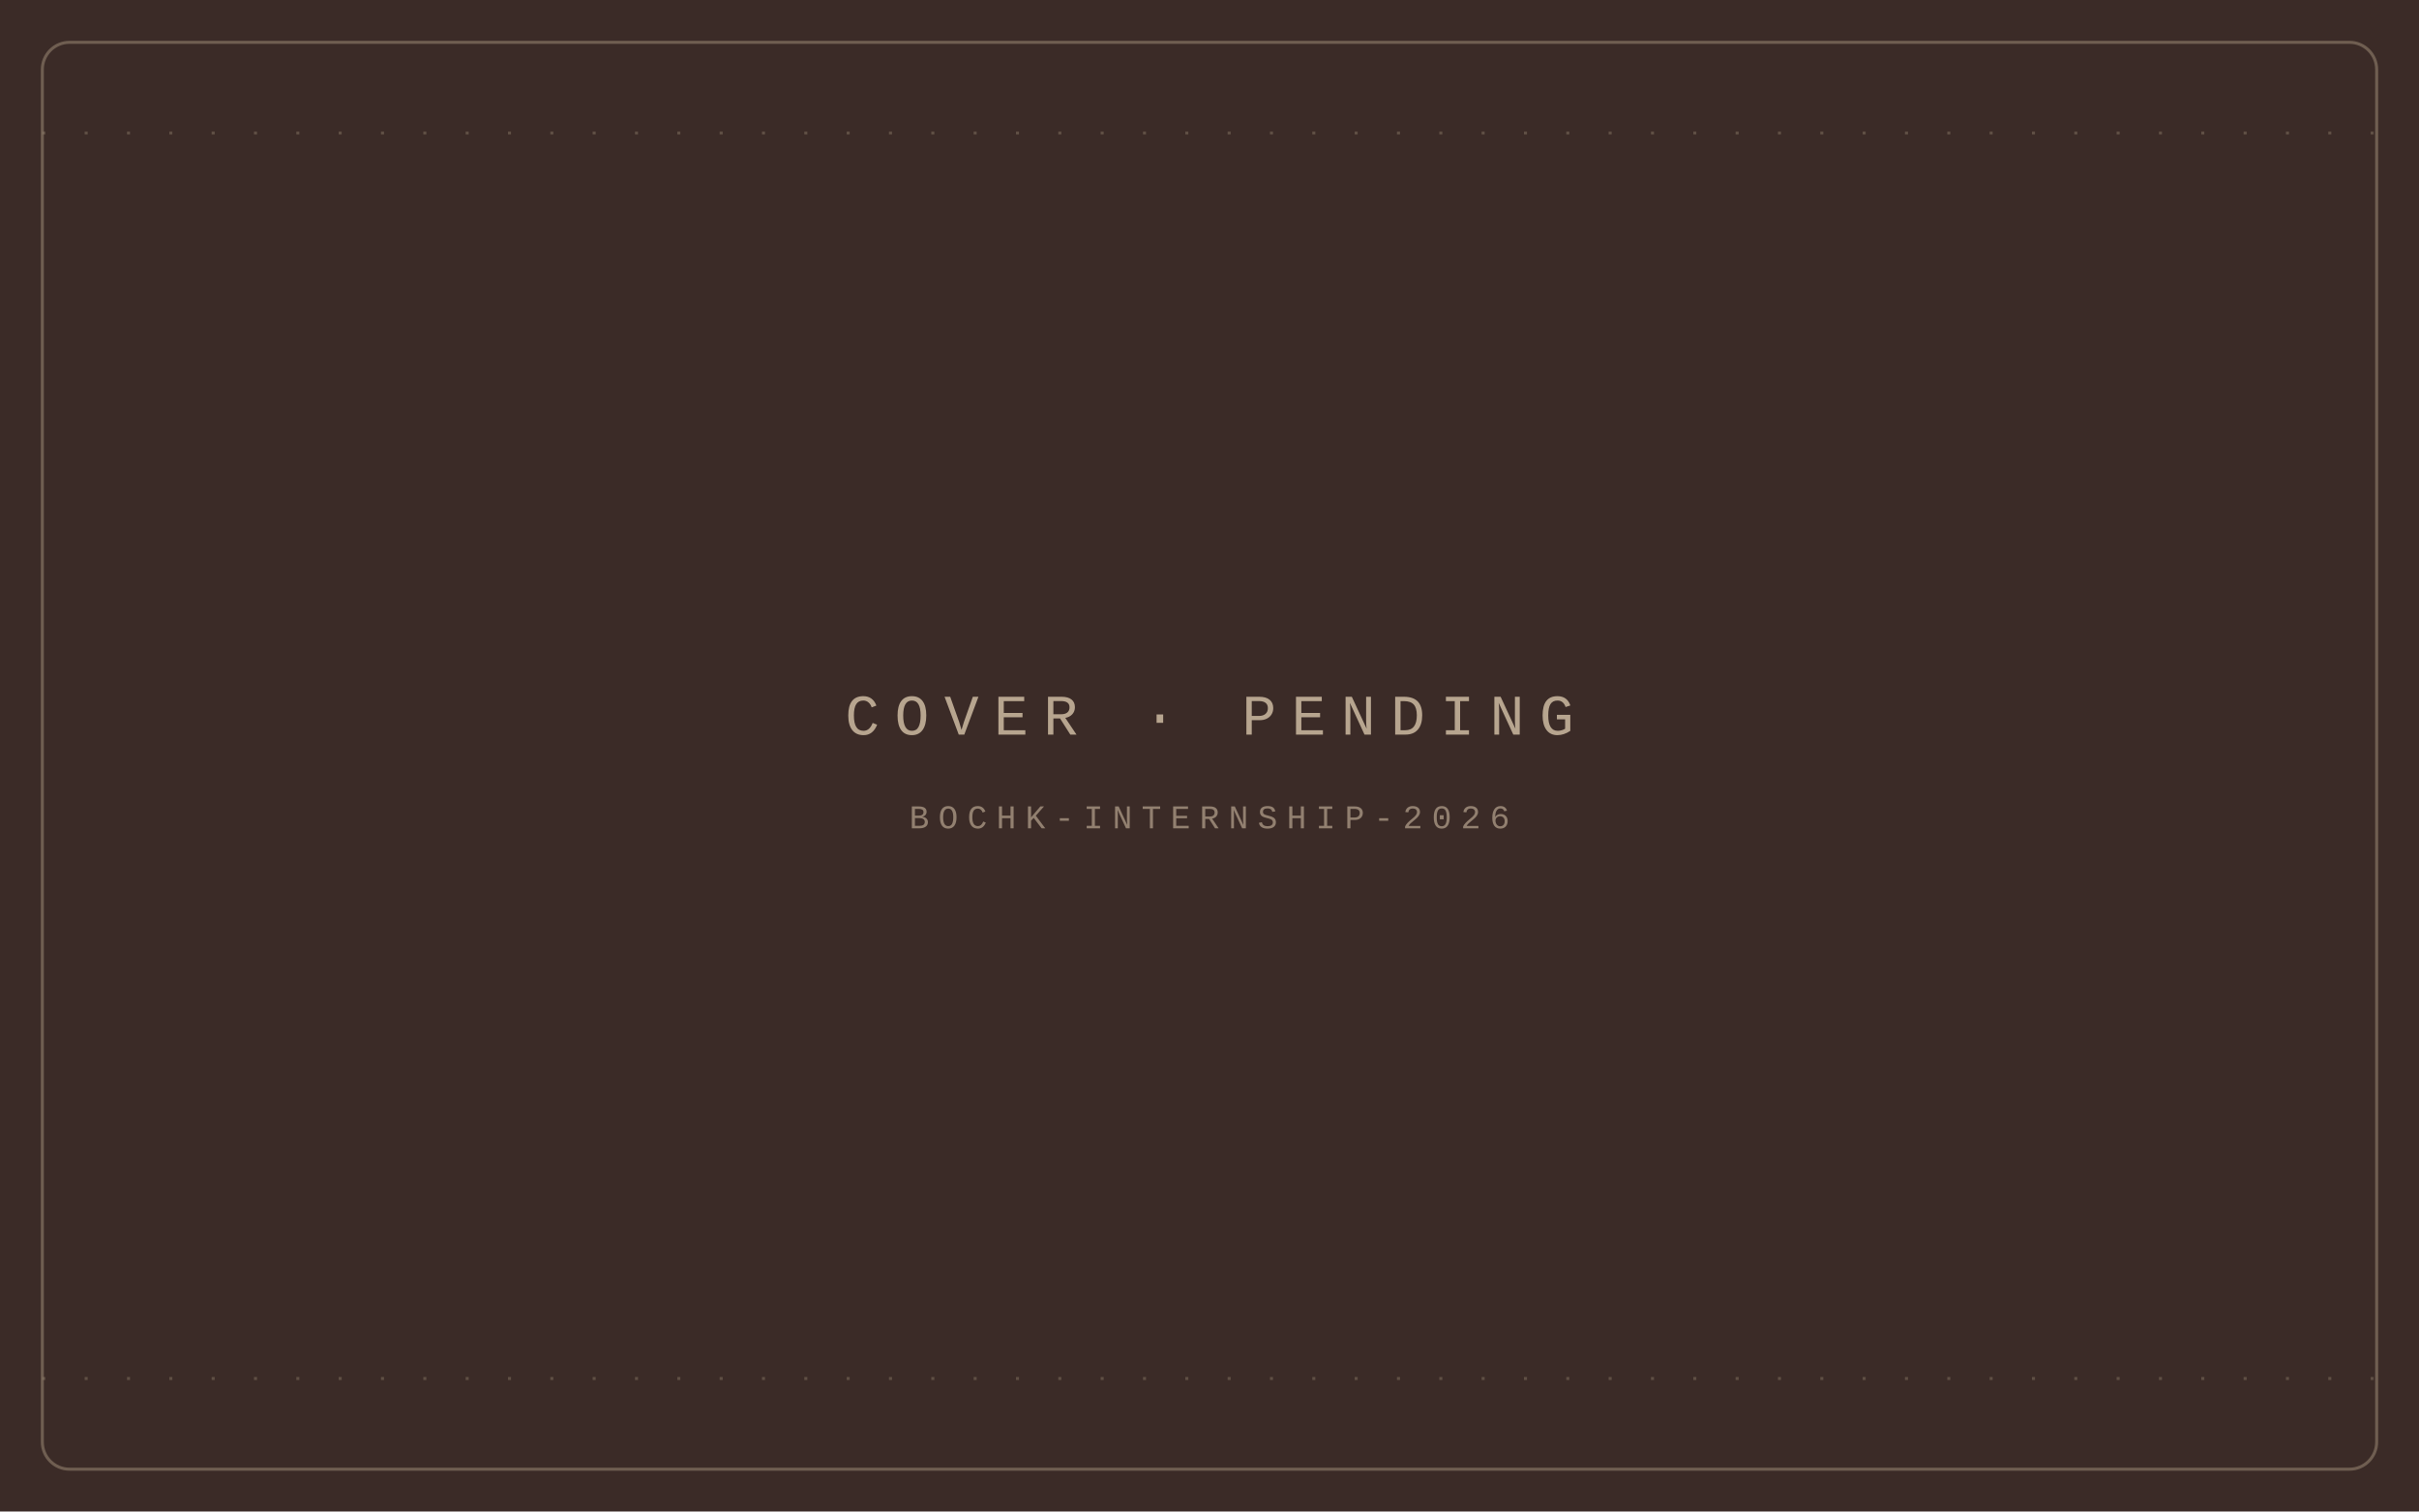
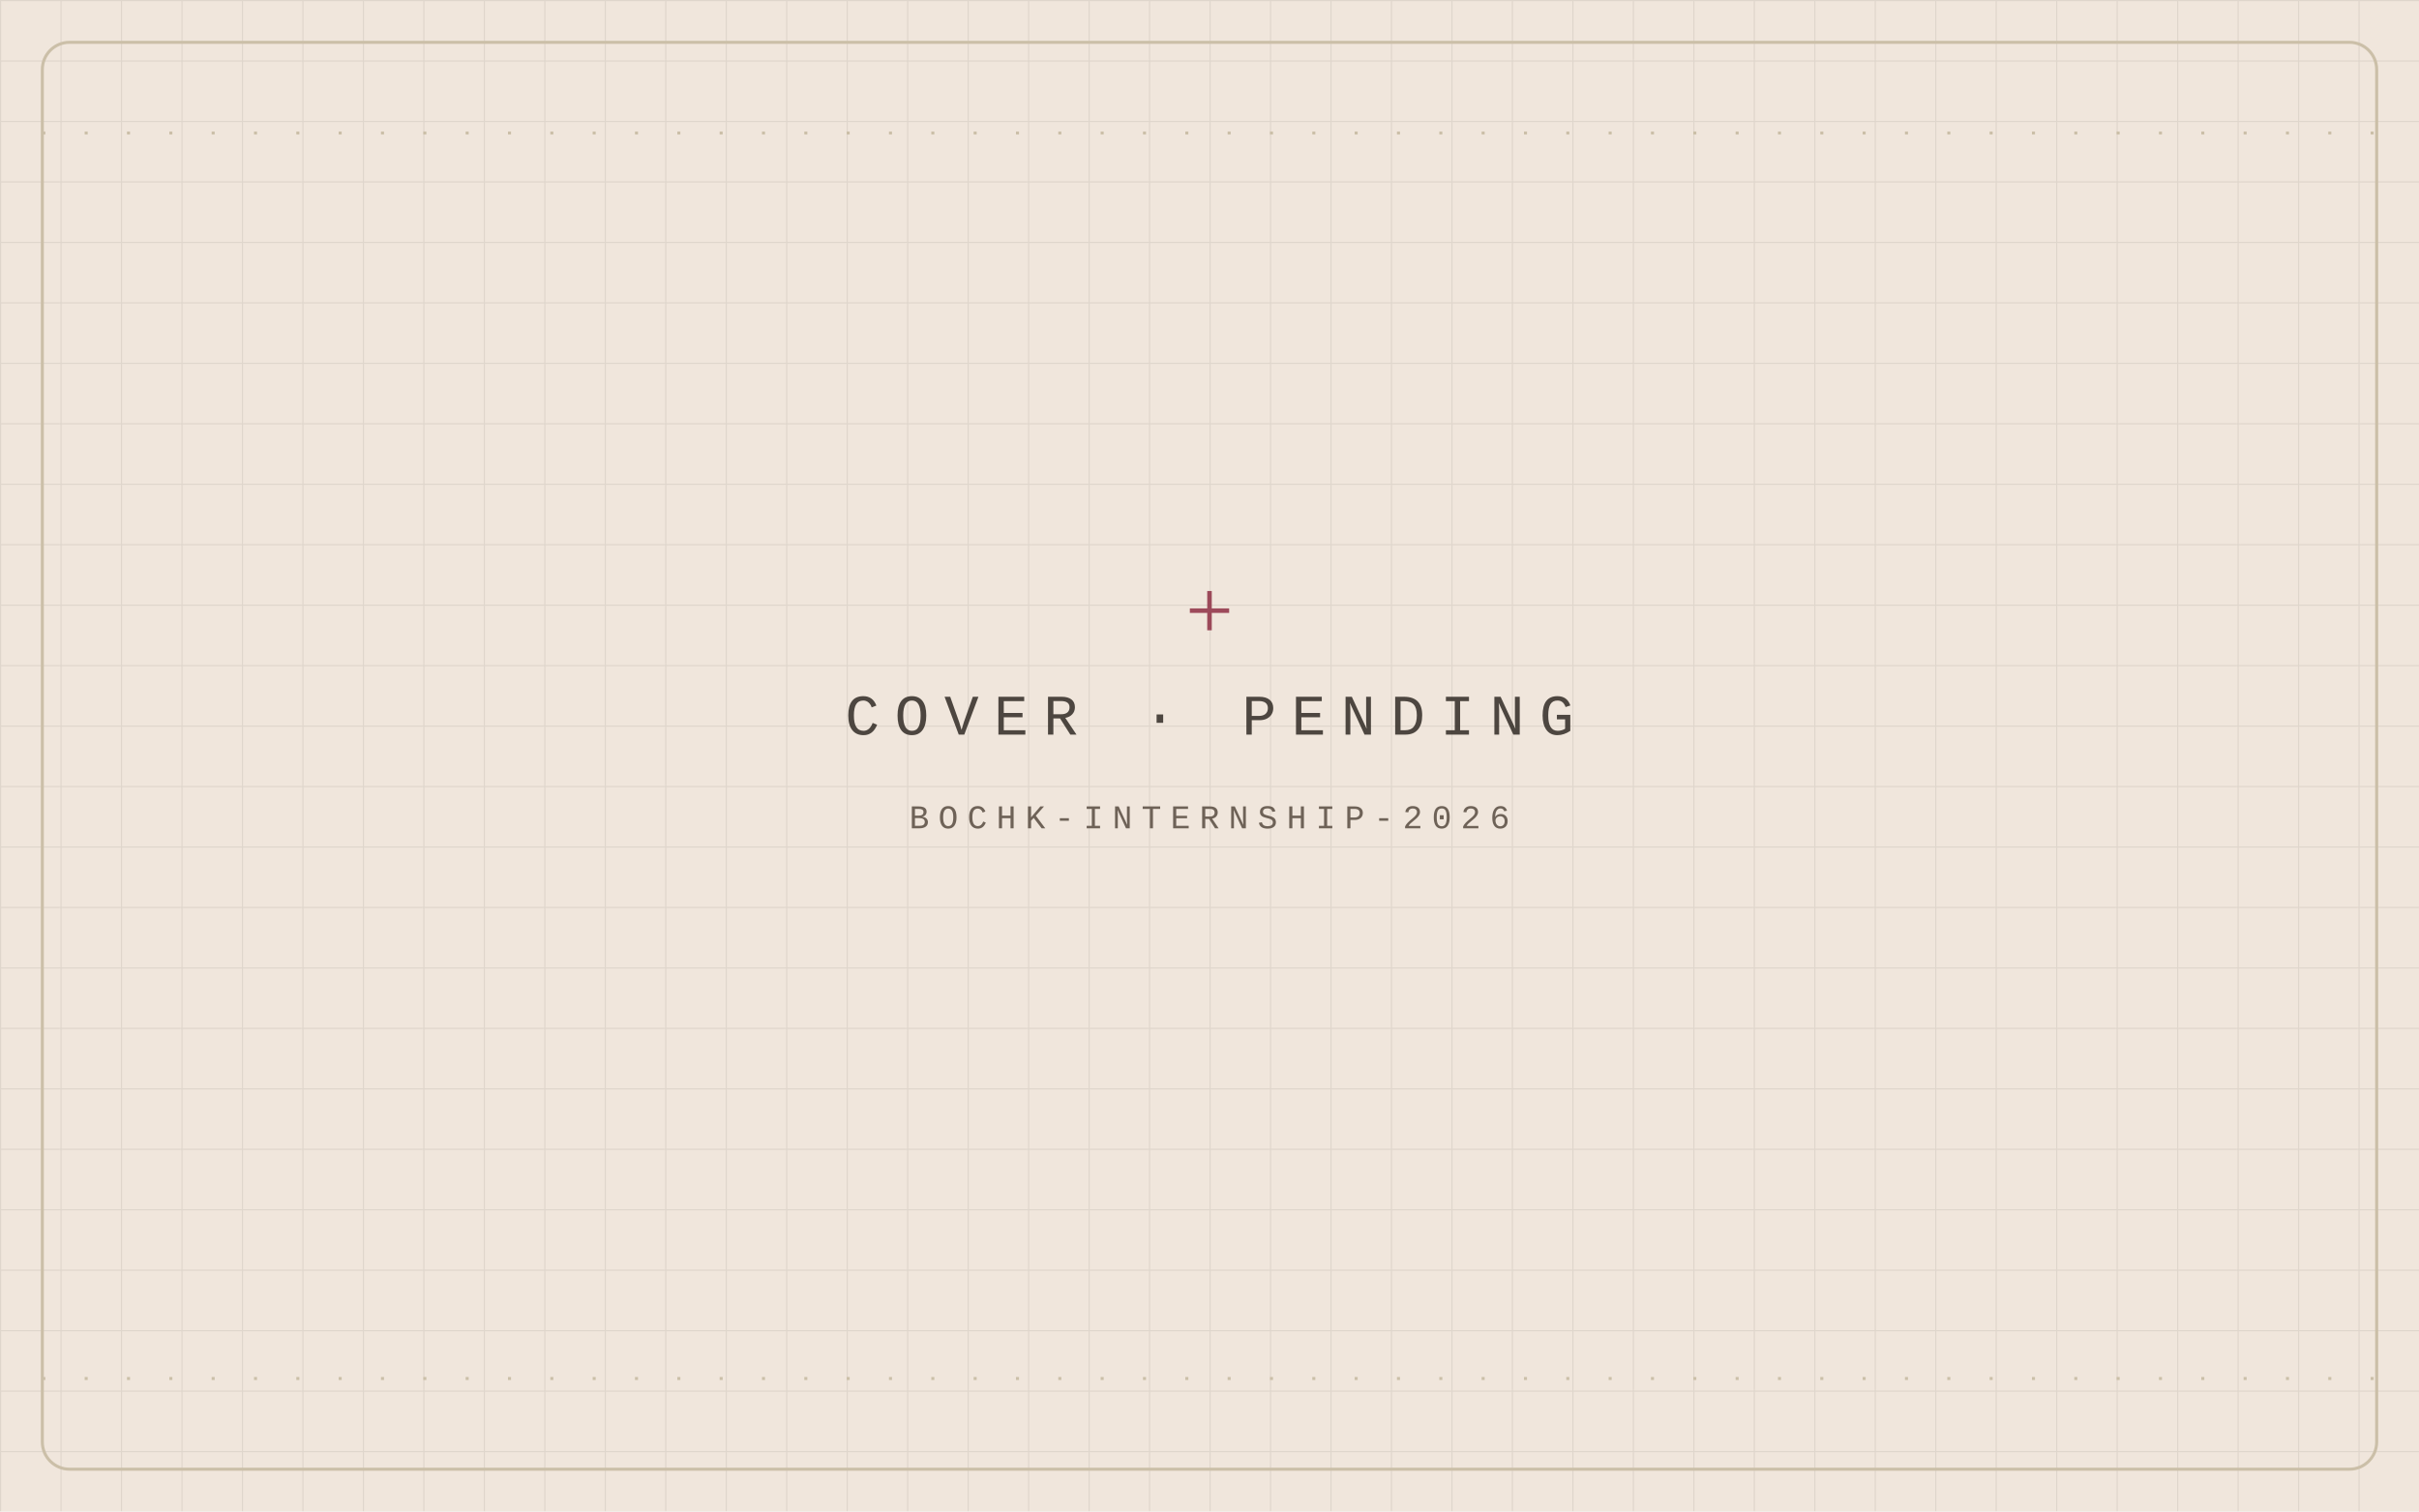
<svg xmlns="http://www.w3.org/2000/svg" width="1600" height="1000" viewBox="0 0 1600 1000" role="img" aria-label="Placeholder image">
-   <rect width="1600" height="1000" fill="#3b2b27" />
-   <rect x="28" y="28" width="1544" height="944" fill="none" stroke="#a5937d" stroke-opacity="0.5" stroke-width="2" rx="18" />
-   <line x1="28" y1="88" x2="1572" y2="88" stroke="#a5937d" stroke-opacity="0.35" stroke-width="2" stroke-dasharray="2 26" />
-   <line x1="28" y1="912" x2="1572" y2="912" stroke="#a5937d" stroke-opacity="0.35" stroke-width="2" stroke-dasharray="2 26" />
-   <text x="800" y="486" text-anchor="middle" font-family="'IBM Plex Mono','Courier New',monospace" font-size="38" letter-spacing="10" fill="#b7a58f">COVER · PENDING</text>
-   <text x="800" y="548" text-anchor="middle" font-family="'IBM Plex Mono','Courier New',monospace" font-size="22" letter-spacing="6" fill="#b7a58f" fill-opacity="0.7">BOCHK-INTERNSHIP-2026</text>
+   <defs>
+     <pattern id="ledger" width="40" height="40" patternUnits="userSpaceOnUse">
+       <path d="M40 0H0v40" fill="none" stroke="#2a241e" stroke-opacity="0.085" stroke-width="1.5" />
+     </pattern>
+   </defs>
+   <rect width="1600" height="1000" fill="#f0e6dc" />
+   <rect width="1600" height="1000" fill="url(#ledger)" />
+   <rect x="28" y="28" width="1544" height="944" fill="none" stroke="#cbbfa8" stroke-width="2" rx="18" />
+   <line x1="28" y1="88" x2="1572" y2="88" stroke="#cbbfa8" stroke-width="2" stroke-dasharray="2 26" />
+   <line x1="28" y1="912" x2="1572" y2="912" stroke="#cbbfa8" stroke-width="2" stroke-dasharray="2 26" />
+   <path d="M787 404h26M800 391v26" stroke="#8e2f45" stroke-opacity="0.85" stroke-width="3" />
+   <text x="800" y="486" text-anchor="middle" font-family="'IBM Plex Mono','Courier New',monospace" font-size="38" letter-spacing="10" fill="#2a241e" fill-opacity="0.82">COVER · PENDING</text>
+   <text x="800" y="548" text-anchor="middle" font-family="'IBM Plex Mono','Courier New',monospace" font-size="22" letter-spacing="6" fill="#6e6257">BOCHK-INTERNSHIP-2026</text>
</svg>
